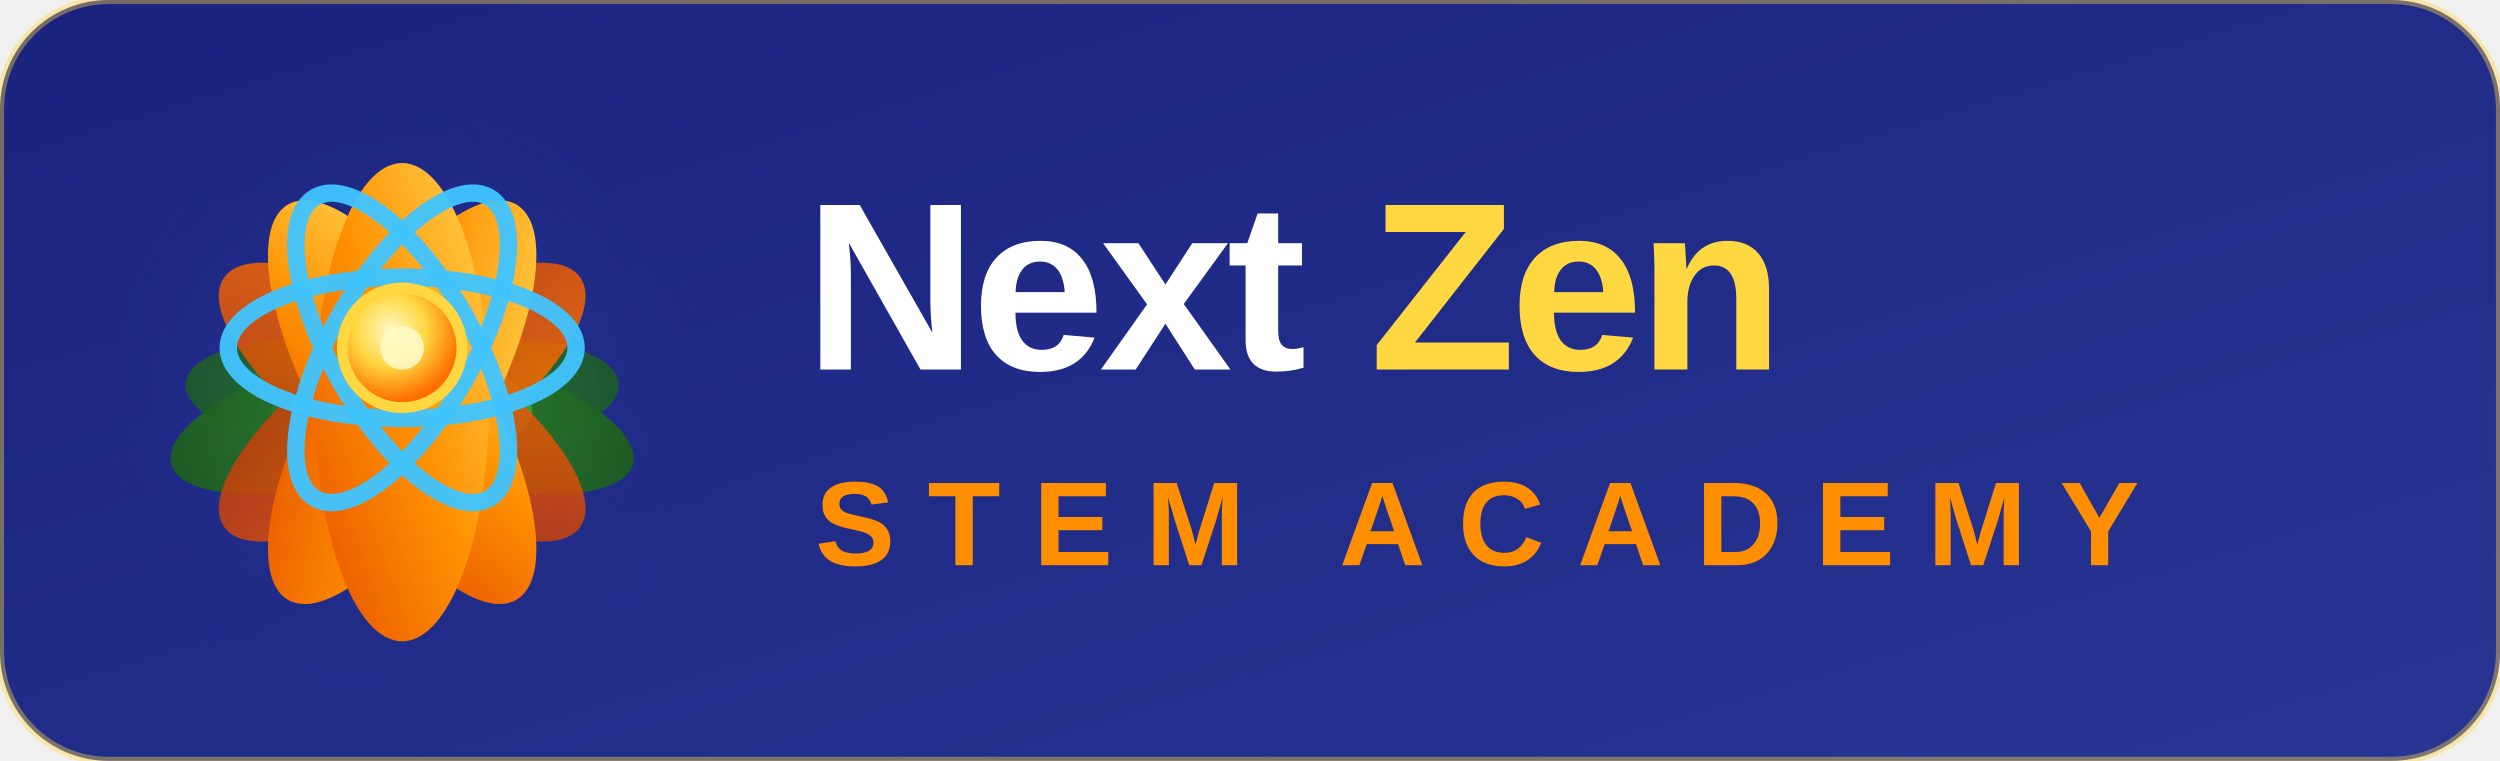
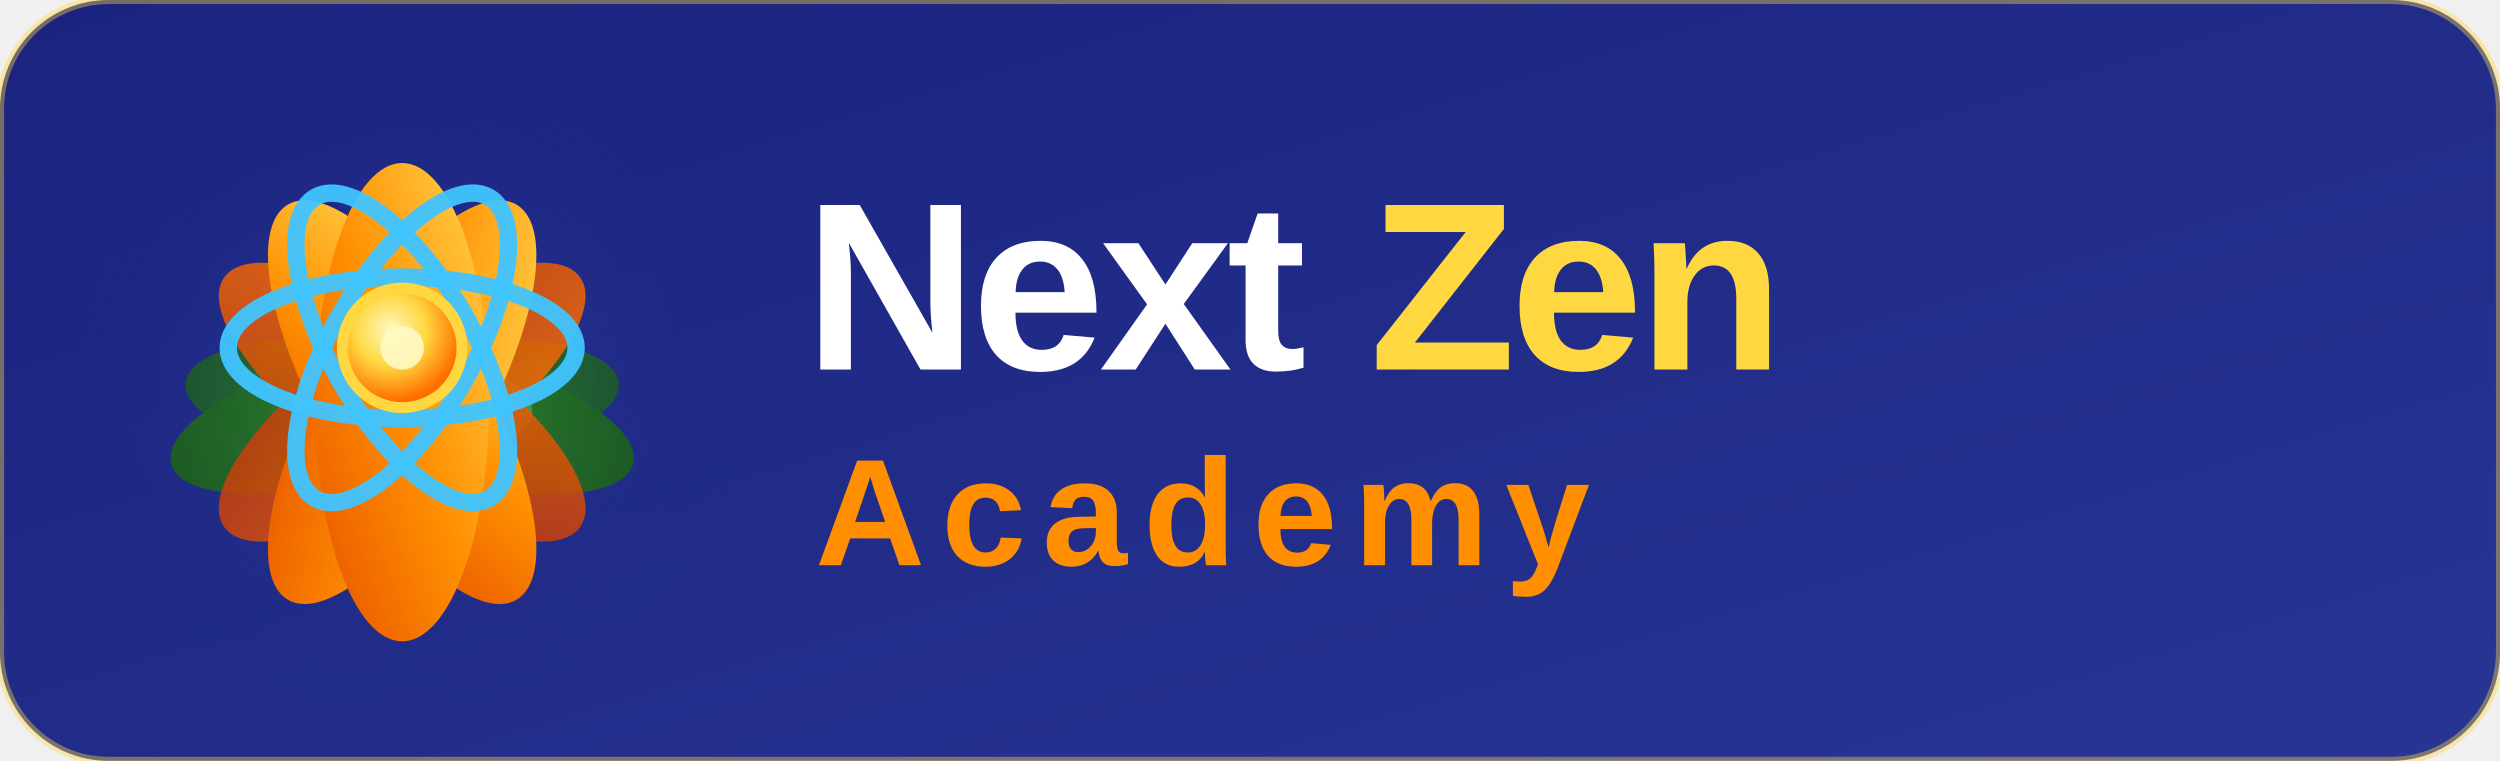
<svg xmlns="http://www.w3.org/2000/svg" width="230" height="70" viewBox="0 0 230 70">
  <defs>
    <linearGradient id="bgGradW" x1="0%" y1="0%" x2="100%" y2="100%">
      <stop offset="0%" stop-color="#1a237e" />
      <stop offset="100%" stop-color="#283593" />
    </linearGradient>
    <linearGradient id="petalGoldW" x1="0%" y1="100%" x2="100%" y2="0%">
      <stop offset="0%" stop-color="#e65100" />
      <stop offset="50%" stop-color="#ff8f00" />
      <stop offset="100%" stop-color="#ffd54f" />
    </linearGradient>
    <linearGradient id="petalGoldMidW" x1="0%" y1="100%" x2="100%" y2="0%">
      <stop offset="0%" stop-color="#bf360c" />
      <stop offset="100%" stop-color="#ff6f00" />
    </linearGradient>
    <linearGradient id="petalGreenW" x1="0%" y1="100%" x2="0%" y2="0%">
      <stop offset="0%" stop-color="#1b5e20" />
      <stop offset="100%" stop-color="#43a047" />
    </linearGradient>
    <radialGradient id="nucleusGradW" cx="40%" cy="35%" r="60%">
      <stop offset="0%" stop-color="#fff9c4" />
      <stop offset="50%" stop-color="#ffd740" />
      <stop offset="100%" stop-color="#ff6d00" />
    </radialGradient>
    <radialGradient id="bgGlowW" cx="50%" cy="50%" r="50%">
      <stop offset="0%" stop-color="#3949ab" stop-opacity="0.6" />
      <stop offset="100%" stop-color="#1a237e" stop-opacity="0" />
    </radialGradient>
  </defs>
  <rect width="230" height="70" rx="10" fill="url(#bgGradW)" />
  <ellipse cx="37" cy="35" rx="32" ry="30" fill="url(#bgGlowW)" />
  <rect width="230" height="70" rx="10" fill="none" stroke="#ffd740" stroke-width="0.75" opacity="0.4" />
  <g transform="translate(37,37)">
    <ellipse cx="0" cy="4" rx="6" ry="18" fill="url(#petalGreenW)" transform="rotate(-75)" opacity="0.95" />
    <ellipse cx="0" cy="4" rx="6" ry="18" fill="url(#petalGreenW)" transform="rotate(75)" opacity="0.95" />
    <ellipse cx="0" cy="4" rx="5.5" ry="16" fill="url(#petalGreenW)" transform="rotate(-95)" opacity="0.85" />
    <ellipse cx="0" cy="4" rx="5.5" ry="16" fill="url(#petalGreenW)" transform="rotate(95)" opacity="0.85" />
    <ellipse cx="0" cy="0" rx="7" ry="20" fill="url(#petalGoldMidW)" transform="rotate(-55)" opacity="0.85" />
    <ellipse cx="0" cy="0" rx="7" ry="20" fill="url(#petalGoldMidW)" transform="rotate(55)" opacity="0.85" />
    <ellipse cx="0" cy="0" rx="7.5" ry="21" fill="url(#petalGoldW)" transform="rotate(-30)" />
    <ellipse cx="0" cy="0" rx="7.5" ry="21" fill="url(#petalGoldW)" transform="rotate(30)" />
    <ellipse cx="0" cy="0" rx="8" ry="22" fill="url(#petalGoldW)" />
    <ellipse cx="0" cy="-5" rx="16" ry="6.5" fill="none" stroke="#40c4ff" stroke-width="1.6" opacity="0.95" />
    <ellipse cx="0" cy="-5" rx="16" ry="6.5" fill="none" stroke="#40c4ff" stroke-width="1.6" opacity="0.95" transform="rotate(60 0 -5)" />
    <ellipse cx="0" cy="-5" rx="16" ry="6.5" fill="none" stroke="#40c4ff" stroke-width="1.6" opacity="0.95" transform="rotate(120 0 -5)" />
    <circle cx="0" cy="-5" r="5.5" fill="url(#nucleusGradW)" stroke="#ffd740" stroke-width="1" />
    <circle cx="0" cy="-5" r="2" fill="#fff9c4" opacity="0.9" />
  </g>
  <text font-family="'Segoe UI', Arial, sans-serif" font-size="22" font-weight="900" letter-spacing="-0.5">
    <tspan x="74" y="34" fill="#ffffff">Next</tspan>
    <tspan x="126" y="34" fill="#ffd740">Zen</tspan>
  </text>
-   <text x="75" y="52" font-family="'Segoe UI', Arial, sans-serif" font-size="11" font-weight="800" fill="#ff8f00" letter-spacing="3">STEM ACADEMY</text>
+   <text x="75" y="52" font-family="'Segoe UI', Arial, sans-serif" font-size="14" font-weight="700" fill="#ff8f00" letter-spacing="1.5">Academy</text>
</svg>
